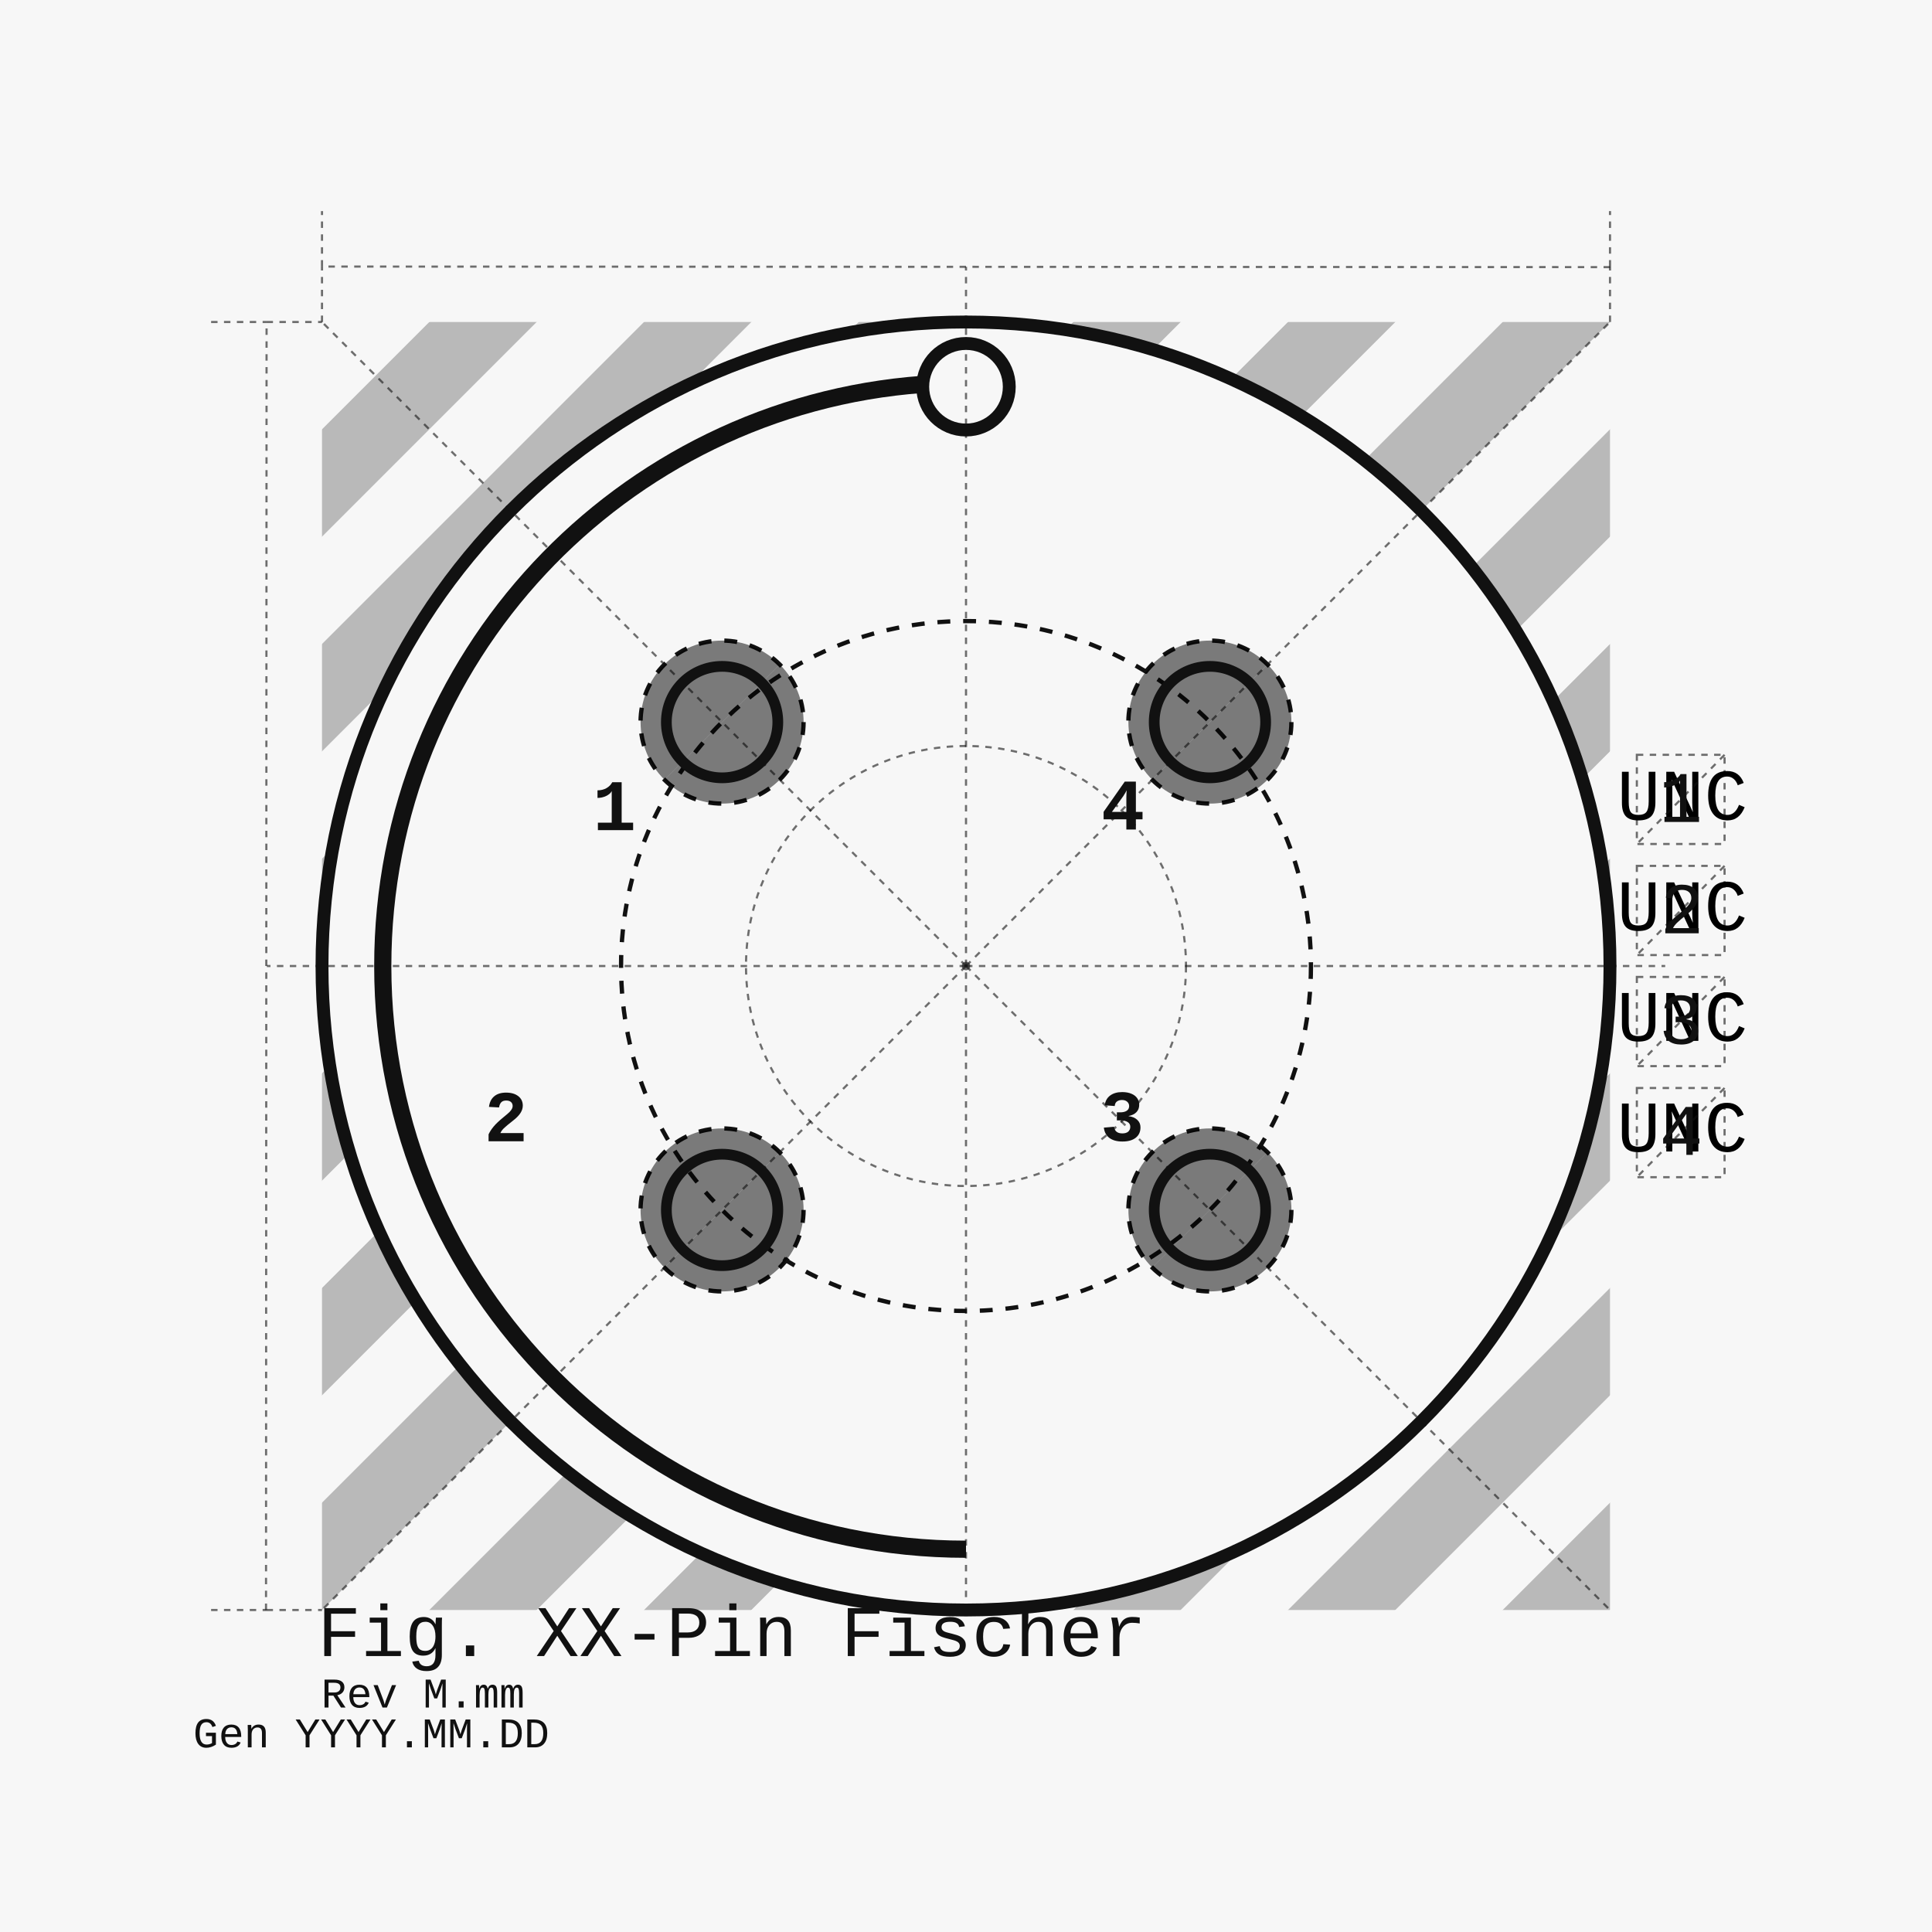
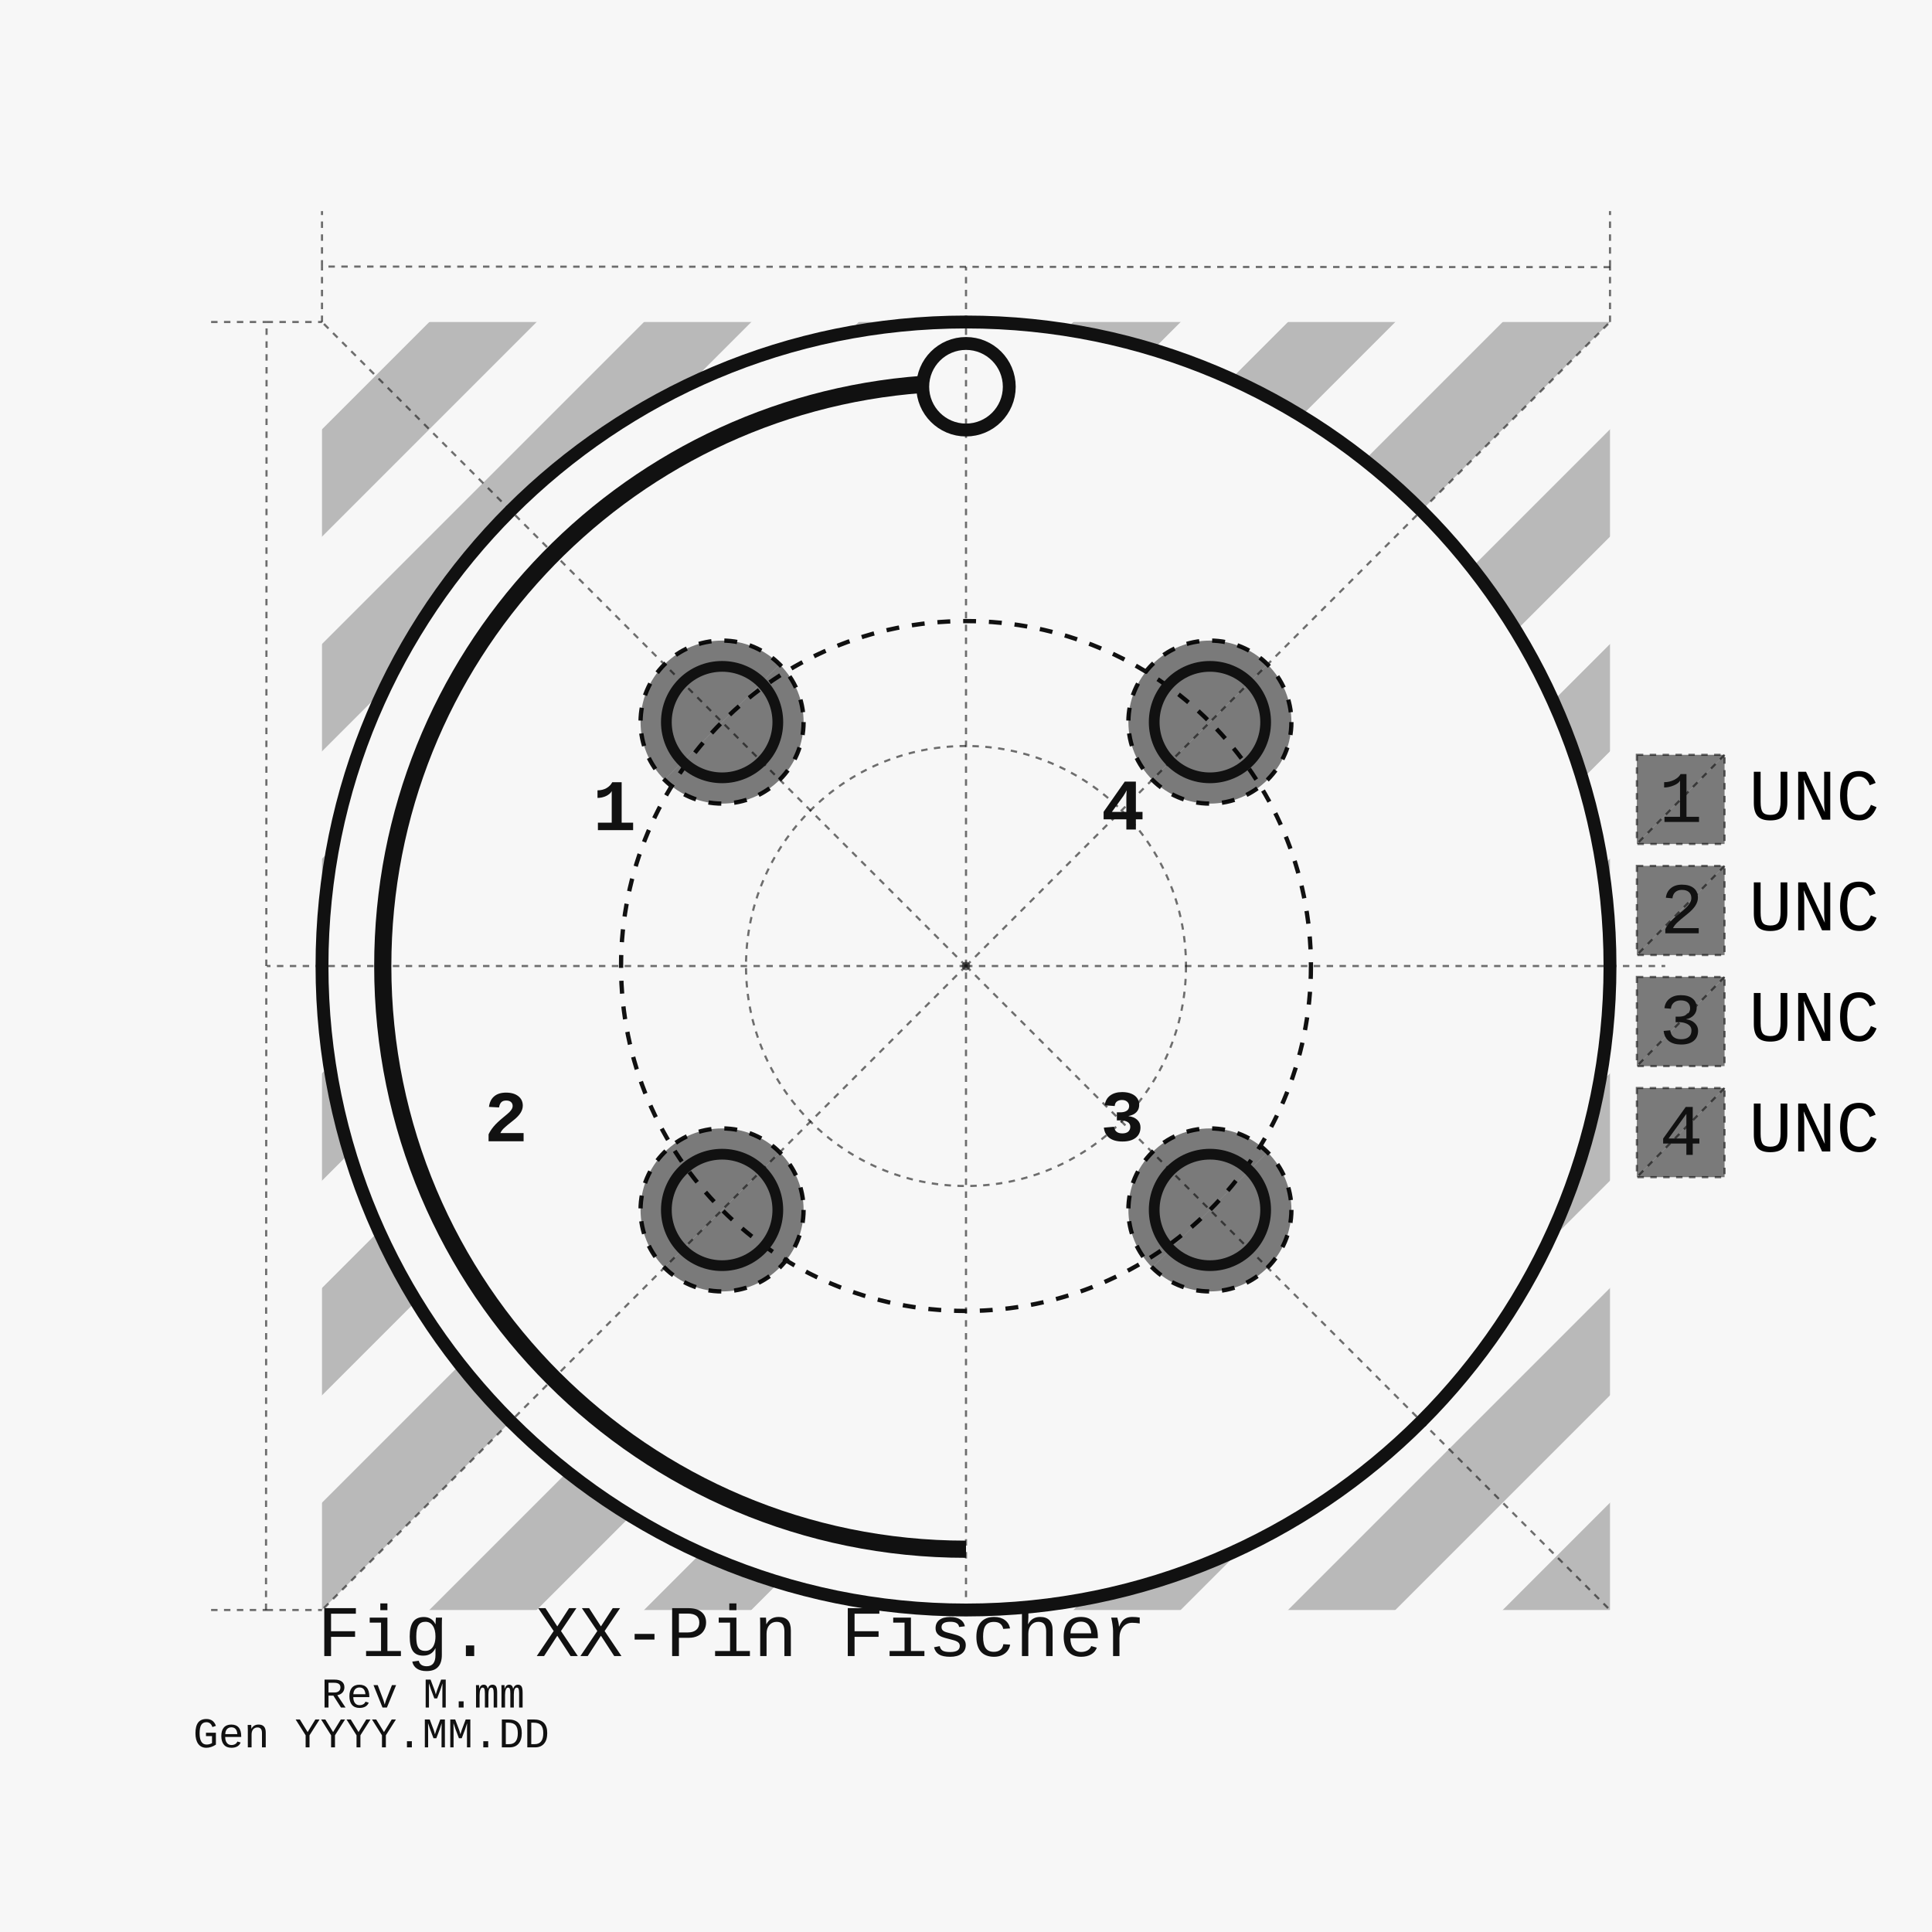
<svg xmlns="http://www.w3.org/2000/svg" xmlns:xlink="http://www.w3.org/1999/xlink" width="450mm" height="450mm" viewBox="0 0 450 450" version="1.1" id="svg5">
  <style id="style16364">
.measure-arrow
{
}
.measure-label
{

}
.measure-line
{
}</style>
  <defs id="defs2">
    <pattern xlink:href="#Strips1_1" id="pattern7657" patternTransform="matrix(17.67767,3.0853353e-7,-3.0853354e-7,17.67767,265.1651,-742.4621)" />
    <pattern patternUnits="userSpaceOnUse" width="2" height="1" patternTransform="translate(0,0) scale(10,10)" id="Strips1_1">
      <rect style="fill:black;stroke:none" x="0" y="-0.5" width="1" height="2" id="rect4273" />
    </pattern>
    <linearGradient id="linearGradient13681">
      <stop style="stop-color:#000000;stop-opacity:1;" offset="0" id="stop13679" />
    </linearGradient>
    <clipPath clipPathUnits="userSpaceOnUse" id="clipPath7685">
      <rect style="opacity:1;fill:#ffffff;fill-opacity:1;stroke:none;stroke-width:2;stroke-linecap:butt;stroke-dasharray:none;stroke-opacity:1" id="rect7687" width="300" height="300" x="2.5722047e-06" y="450" transform="rotate(-45)" />
    </clipPath>
  </defs>
  <g id="background" transform="translate(75,-375)" style="display:inline">
    <rect style="fill:#f7f7f7;fill-opacity:1;stroke:none;stroke-width:4;stroke-linecap:butt;stroke-dasharray:none" id="base_color" width="450" height="450" x="-75" y="377.91" transform="translate(5.4583333e-6,-2.910401)" />
    <rect style="opacity:0.25;fill:url(#pattern7657);fill-opacity:1;stroke:none;stroke-width:3.536;stroke-linecap:butt;stroke-dasharray:none;stroke-opacity:1" id="rect5359" width="530.33" height="530.33" x="265.165" y="53.033" transform="rotate(45)" clip-path="url(#clipPath7685)" />
  </g>
  <g id="figure_base" style="display:inline" transform="translate(75.00001,-377.9104)">
    <circle style="display:inline;fill:#f7f7f7;fill-opacity:1;stroke:#111111;stroke-width:3;stroke-linecap:round" id="fig_ring" cx="150" cy="602.91" r="150" />
    <circle style="fill:#f7f7f7;fill-opacity:1;stroke:#111111;stroke-width:3;stroke-linecap:round;stroke-dasharray:none;stroke-opacity:1" id="fig_dot" cx="150" cy="467.99" r="10.079" />
    <path id="fig_shield" style="display:inline;fill:none;fill-opacity:1;stroke:#111111;stroke-width:4;stroke-linecap:butt;stroke-dasharray:none;stroke-opacity:1" d="m 139.942,467.435 c -70.329,5.148 -125.789,63.833 -125.789,135.476 1.7e-4,75.026 60.821,135.847 135.848,135.847" />
    <path id="fig_pin_out_ring" style="display:inline;fill:none;stroke:#111111;stroke-width:1;stroke-dasharray:3, 3;stroke-dashoffset:0" d="m 230.345,602.914 a 80.345,80.345 0 0 1 -80.345,80.345 80.345,80.345 0 0 1 -80.345,-80.345 80.345,80.345 0 0 1 80.345,-80.345 80.345,80.345 0 0 1 80.345,80.345 z" />
    <circle style="display:inline;fill:none;fill-opacity:1;stroke:#111111;stroke-width:1;stroke-linecap:butt;stroke-dasharray:3, 3;stroke-dashoffset:0;stroke-opacity:1" id="pin_4_out_c" cx="206.806" cy="546.1" r="18.986" />
    <circle style="display:inline;fill:none;fill-opacity:1;stroke:#111111;stroke-width:1;stroke-linecap:butt;stroke-dasharray:3, 3;stroke-dashoffset:0;stroke-opacity:1" id="pin_3_out_c" cx="206.808" cy="659.724" r="18.986" />
    <circle style="display:inline;fill:none;fill-opacity:1;stroke:#111111;stroke-width:1;stroke-linecap:butt;stroke-dasharray:3, 3;stroke-dashoffset:0;stroke-opacity:1" id="pin_2_out_c" cx="93.182" cy="659.725" r="18.986" />
    <circle style="display:inline;fill:none;fill-opacity:1;stroke:#111111;stroke-width:1;stroke-linecap:butt;stroke-dasharray:3, 3;stroke-dashoffset:0;stroke-opacity:1" id="pin_1_out_c" cx="93.183" cy="546.099" r="18.986" />
  </g>
  <g id="draft_lines" style="display:inline">
    <path style="display:inline;fill:none;stroke:#111111;stroke-width:0.5;stroke-linecap:butt;stroke-linejoin:miter;stroke-dasharray:1.5, 1.5;stroke-dashoffset:0;stroke-opacity:0.6" d="M 225.002,225.004 H 387.854" id="deg_0" />
    <path style="display:inline;fill:none;stroke:#111111;stroke-width:0.5;stroke-linecap:butt;stroke-linejoin:miter;stroke-dasharray:1.5, 1.5;stroke-dashoffset:0;stroke-opacity:0.6" d="M 225.002,225.004 375,75" id="path1067" />
    <path style="display:inline;fill:none;stroke:#111111;stroke-width:0.5;stroke-linecap:butt;stroke-linejoin:miter;stroke-dasharray:1.5, 1.5;stroke-dashoffset:0;stroke-opacity:0.6" d="M 225.002,225.004 V 62.152" id="deg_90" />
    <path style="display:inline;fill:none;stroke:#111111;stroke-width:0.5;stroke-linecap:butt;stroke-linejoin:miter;stroke-dasharray:1.5, 1.5;stroke-dashoffset:0;stroke-opacity:0.6" d="M 225.002,225.004 75,75" id="deg_165" />
    <path style="display:inline;fill:none;stroke:#111111;stroke-width:0.5;stroke-linecap:butt;stroke-linejoin:miter;stroke-dasharray:1.5, 1.5;stroke-dashoffset:0;stroke-opacity:0.6" d="M 225.002,225.004 H 62.151" id="deg_180" />
    <path style="display:inline;fill:none;stroke:#111111;stroke-width:0.5;stroke-linecap:butt;stroke-linejoin:miter;stroke-dasharray:1.5, 1.5;stroke-dashoffset:0;stroke-opacity:0.6" d="M 225.002,225.004 75,375" id="deg_255" />
    <path style="display:inline;fill:none;stroke:#111111;stroke-width:0.5;stroke-linecap:butt;stroke-linejoin:miter;stroke-dasharray:1.5, 1.5;stroke-dashoffset:0;stroke-opacity:0.6" d="M 225,375 V 225" id="deg_270" />
    <path style="display:inline;fill:none;stroke:#111111;stroke-width:0.5;stroke-linecap:butt;stroke-linejoin:miter;stroke-dasharray:1.5, 1.5;stroke-dashoffset:0;stroke-opacity:0.6" d="M 225.002,225.004 375,375" id="deg_315" />
    <circle style="display:inline;fill:#111111;fill-opacity:0.6;stroke:none;stroke-width:5;stroke-linecap:butt;stroke-dasharray:none;stroke-opacity:1" id="center_point" cx="225" cy="225" r="1" />
    <circle style="display:inline;fill:none;fill-opacity:1;stroke:#111111;stroke-width:0.5;stroke-linecap:butt;stroke-dasharray:1.5, 1.5;stroke-dashoffset:0;stroke-opacity:0.6" id="outer_text" cx="225" cy="225" r="51.242" />
    <g id="horizontal" style="stroke:#111111;stroke-width:0.5;stroke-dasharray:1.5, 1.5;stroke-dashoffset:0;stroke-opacity:0.6" transform="translate(3.6438572e-6,600.0001)">
      <path style="display:inline;fill:none;stroke:#111111;stroke-width:0.5;stroke-linecap:butt;stroke-linejoin:miter;stroke-dasharray:1.5, 1.5;stroke-dashoffset:0;stroke-opacity:0.6" d="M 375,-537.782 75,-537.915" id="sparh" />
      <g id="l_upright" style="stroke:#111111;stroke-width:0.5;stroke-dasharray:1.5, 1.5;stroke-dashoffset:0;stroke-opacity:0.6">
        <path style="fill:none;stroke:#111111;stroke-width:0.5;stroke-linecap:butt;stroke-linejoin:miter;stroke-dasharray:1.5, 1.5;stroke-dashoffset:0;stroke-opacity:0.6" d="m 75,-525 v -12.915" id="lbottom" />
        <path style="fill:none;stroke:#111111;stroke-width:0.5;stroke-linecap:butt;stroke-linejoin:miter;stroke-dasharray:1.5, 1.5;stroke-dashoffset:0;stroke-opacity:0.6" d="m 75,-537.915 v -12.915" id="ltop" />
      </g>
      <g id="r_upright" style="stroke:#111111;stroke-width:0.5;stroke-dasharray:1.5, 1.5;stroke-dashoffset:0;stroke-opacity:0.6" transform="translate(300.0001)">
        <path style="fill:none;stroke:#111111;stroke-width:0.5;stroke-linecap:butt;stroke-linejoin:miter;stroke-dasharray:1.5, 1.5;stroke-dashoffset:0;stroke-opacity:0.6" d="m 75,-525 v -12.915" id="rbottom" />
        <path style="fill:none;stroke:#111111;stroke-width:0.5;stroke-linecap:butt;stroke-linejoin:miter;stroke-dasharray:1.5, 1.5;stroke-dashoffset:0;stroke-opacity:0.6" d="m 75,-537.915 v -12.915" id="rtop" />
      </g>
    </g>
    <g id="vertical" style="stroke:#111111;stroke-width:0.5;stroke-dasharray:1.5, 1.5;stroke-dashoffset:0;stroke-opacity:0.6" transform="translate(-325.8292,600.0001)">
      <path style="display:inline;fill:none;stroke:#111111;stroke-width:0.5;stroke-linecap:butt;stroke-linejoin:miter;stroke-dasharray:1.5, 1.5;stroke-dashoffset:0;stroke-opacity:0.6" d="m 387.788,-225 0.133,-300" id="vspar" />
      <g id="t_upright" style="stroke:#111111;stroke-width:0.5;stroke-dasharray:1.5, 1.5;stroke-dashoffset:0;stroke-opacity:0.6" transform="rotate(90,225,-375)">
        <path style="fill:none;stroke:#111111;stroke-width:0.5;stroke-linecap:butt;stroke-linejoin:miter;stroke-dasharray:1.5, 1.5;stroke-dashoffset:0;stroke-opacity:0.6" d="m 75,-525 v -12.915" id="left" />
        <path style="fill:none;stroke:#111111;stroke-width:0.5;stroke-linecap:butt;stroke-linejoin:miter;stroke-dasharray:1.5, 1.5;stroke-dashoffset:0;stroke-opacity:0.6" d="m 75,-537.915 v -12.915" id="right" />
      </g>
      <g id="b_upright" style="stroke:#111111;stroke-width:0.5;stroke-dasharray:1.5, 1.5;stroke-dashoffset:0;stroke-opacity:0.6" transform="rotate(90,75,-225)">
        <path style="fill:none;stroke:#111111;stroke-width:0.5;stroke-linecap:butt;stroke-linejoin:miter;stroke-dasharray:1.5, 1.5;stroke-dashoffset:0;stroke-opacity:0.6" d="m 75,-525 v -12.915" id="path48" />
        <path style="fill:none;stroke:#111111;stroke-width:0.5;stroke-linecap:butt;stroke-linejoin:miter;stroke-dasharray:1.5, 1.5;stroke-dashoffset:0;stroke-opacity:0.6" d="m 75,-537.915 v -12.915" id="path50" />
      </g>
    </g>
  </g>
  <g id="pin_color" style="fill:#000000;fill-opacity:0.505" transform="matrix(1.25,0,0,1.25,-311.8498,-90.11897)">
    <g id="pin_1_color" style="display:inline;fill:#000000;fill-opacity:0.505" transform="matrix(1.5,0,0,1.5,-49.33227,-739.3142)">
      <path id="pin_1_color_top" style="display:inline;fill:#000000;fill-opacity:0.505;stroke:none;stroke-width:1;stroke-linecap:butt;stroke-dasharray:3, 3;stroke-dashoffset:0;stroke-opacity:1" d="m 296.069,623.481 a 10.126,10.126 0 0 0 -14.32,10e-6 10.126,10.126 0 0 0 3.6e-4,14.32 z" />
      <path id="pin_1_color_bot" style="display:inline;fill:#000000;fill-opacity:0.505;stroke:none;stroke-width:1;stroke-linecap:butt;stroke-dasharray:3, 3;stroke-dashoffset:0;stroke-opacity:1" d="m 296.069,623.481 a 10.126,10.126 0 0 1 0,14.32 10.126,10.126 0 0 1 -14.32,-3.6e-4 z" />
    </g>
    <g id="pin_2_color" style="display:inline;fill:#000000;fill-opacity:0.505" transform="matrix(1.5,0,0,1.5,-48.60922,-648.6337)">
      <path id="pin_2_color_top" style="display:inline;fill:#000000;fill-opacity:0.505;stroke:none;stroke-width:1;stroke-linecap:butt;stroke-dasharray:3, 3;stroke-dashoffset:0;stroke-opacity:1" d="m 295.586,623.628 a 10.126,10.126 0 0 0 -14.32,10e-6 10.126,10.126 0 0 0 3.6e-4,14.32 z" />
      <path id="pin_2_color_bot" style="display:inline;fill:#000000;fill-opacity:0.505;stroke:none;stroke-width:1;stroke-linecap:butt;stroke-dasharray:3, 3;stroke-dashoffset:0;stroke-opacity:1" d="m 295.586,623.628 a 10.126,10.126 0 0 1 0,14.32 10.126,10.126 0 0 1 -14.32,-3.6e-4 z" />
    </g>
    <g id="pin_3_color" style="display:inline;fill:#000000;fill-opacity:0.505" transform="matrix(1.5,0,0,1.5,42.29167,-648.6348)">
      <path id="pin_3_color_top" style="display:inline;fill:#000000;fill-opacity:0.505;stroke:none;stroke-width:1;stroke-linecap:butt;stroke-dasharray:3, 3;stroke-dashoffset:0;stroke-opacity:1" d="m 295.586,623.628 a 10.126,10.126 0 0 0 -14.32,10e-6 10.126,10.126 0 0 0 3.6e-4,14.32 z" />
      <path id="pin_3_color_bot" style="display:inline;fill:#000000;fill-opacity:0.505;stroke:none;stroke-width:1;stroke-linecap:butt;stroke-dasharray:3, 3;stroke-dashoffset:0;stroke-opacity:1" d="m 295.586,623.628 a 10.126,10.126 0 0 1 0,14.32 10.126,10.126 0 0 1 -14.32,-3.6e-4 z" />
    </g>
    <g id="pin_4_color" style="display:inline;fill:#000000;fill-opacity:0.505" transform="matrix(1.5,0,0,1.5,42.29067,-739.5336)">
      <path id="pin_4_color_top" style="display:inline;fill:#000000;fill-opacity:0.505;stroke:none;stroke-width:1;stroke-linecap:butt;stroke-dasharray:3, 3;stroke-dashoffset:0;stroke-opacity:1" d="m 295.586,623.628 a 10.126,10.126 0 0 0 -14.32,10e-6 10.126,10.126 0 0 0 3.6e-4,14.32 z" />
      <path id="pin_4_color_bot" style="display:inline;fill:#000000;fill-opacity:0.505;stroke:none;stroke-width:1;stroke-linecap:butt;stroke-dasharray:3, 3;stroke-dashoffset:0;stroke-opacity:1" d="m 295.586,623.628 a 10.126,10.126 0 0 1 0,14.32 10.126,10.126 0 0 1 -14.32,-3.6e-4 z" />
    </g>
  </g>
  <g id="pin_symbol" transform="translate(75.00001,-377.9104)" style="display:inline">
    <g id="g12885" transform="translate(-56.81067,-89.78592)">
      <circle style="fill:none;fill-opacity:1;stroke:#111111;stroke-width:2.5;stroke-linecap:butt;stroke-dasharray:none;stroke-dashoffset:0;stroke-opacity:1" id="pin_1_symbol" cx="150" cy="635.886" r="12.98" />
      <text xml:space="preserve" style="font-style:normal;font-variant:normal;font-weight:bold;font-stretch:normal;font-size:16.933px;line-height:1.25;font-family:'Courier New';-inkscape-font-specification:'Courier New Bold';text-align:center;text-anchor:middle;fill:#111111;fill-opacity:1;stroke-width:0.265" x="170.644" y="661.044" id="pin_1_text">
        <tspan id="tspan28165" style="font-style:normal;font-variant:normal;font-weight:bold;font-stretch:normal;font-family:'Courier New';-inkscape-font-specification:'Courier New Bold';text-align:center;text-anchor:middle;fill:#111111;fill-opacity:1;stroke-width:0.265" x="170.644" y="661.044">1</tspan>
        <tspan style="font-style:normal;font-variant:normal;font-weight:bold;font-stretch:normal;font-family:'Courier New';-inkscape-font-specification:'Courier New Bold';text-align:center;text-anchor:middle;fill:#111111;fill-opacity:1;stroke-width:0.265" x="170.644" y="682.211" id="tspan28167" />
      </text>
    </g>
    <g id="g12883" transform="translate(-85.3647,73.30082)">
      <circle style="display:inline;fill:none;fill-opacity:1;stroke:#111111;stroke-width:2.5;stroke-linecap:butt;stroke-dasharray:none;stroke-dashoffset:0;stroke-opacity:1" id="pin_2_symbol" cx="178.553" cy="586.426" r="12.98" />
      <text xml:space="preserve" style="font-style:normal;font-variant:normal;font-weight:bold;font-stretch:normal;font-size:16.933px;line-height:1.25;font-family:'Courier New';-inkscape-font-specification:'Courier New Bold';text-align:end;text-anchor:end;fill:#111111;fill-opacity:1;stroke-width:0.265" x="204.436" y="570.428" id="pin_2_text">
        <tspan id="tspan28171" style="font-style:normal;font-variant:normal;font-weight:bold;font-stretch:normal;font-family:'Courier New';-inkscape-font-specification:'Courier New Bold';text-align:end;text-anchor:end;fill:#111111;fill-opacity:1;stroke-width:0.265" x="204.436" y="570.428">2</tspan>
      </text>
    </g>
    <g id="g12881" transform="translate(85.36681,73.2997)">
      <circle style="fill:none;fill-opacity:1;stroke:#111111;stroke-width:2.5;stroke-linecap:butt;stroke-dasharray:none;stroke-dashoffset:0;stroke-opacity:1" id="pin_3_symbol" cx="121.447" cy="586.425" r="12.98" />
      <text xml:space="preserve" style="font-style:normal;font-variant:normal;font-weight:bold;font-stretch:normal;font-size:16.933px;line-height:1.25;font-family:'Courier New';-inkscape-font-specification:'Courier New Bold';fill:#111111;fill-opacity:1;stroke-width:0.265" x="95.975" y="570.305" id="pin_3_text">
        <tspan id="tspan28175" style="font-style:normal;font-variant:normal;font-weight:bold;font-stretch:normal;font-family:'Courier New';-inkscape-font-specification:'Courier New Bold';fill:#111111;fill-opacity:1;stroke-width:0.265" x="95.975" y="570.305">3</tspan>
      </text>
    </g>
    <g id="g12879" transform="translate(140.6037,-105.1857)">
      <circle style="display:inline;fill:none;fill-opacity:1;stroke:#111111;stroke-width:2.5;stroke-linecap:butt;stroke-dasharray:none;stroke-dashoffset:0;stroke-opacity:1" id="pin_4_symbol" cx="66.209" cy="651.287" r="12.98" />
      <text xml:space="preserve" style="font-style:normal;font-variant:normal;font-weight:bold;font-stretch:normal;font-size:16.933px;line-height:1.25;font-family:'Courier New';-inkscape-font-specification:'Courier New Bold';fill:#111111;fill-opacity:1;stroke-width:0.265" x="40.854" y="676.308" id="pin_4_text">
        <tspan id="tspan28179" style="font-style:normal;font-variant:normal;font-weight:bold;font-stretch:normal;font-family:'Courier New';-inkscape-font-specification:'Courier New Bold';fill:#111111;fill-opacity:1;stroke-width:0.265" x="40.854" y="676.308">4</tspan>
      </text>
    </g>
  </g>
  <g id="figure_info" style="display:inline">
    <text xml:space="preserve" style="font-style:normal;font-variant:normal;font-weight:normal;font-stretch:normal;font-size:9.878px;line-height:1.25;font-family:'Courier New';-inkscape-font-specification:'Courier New';display:inline;fill:#111111;fill-opacity:1;stroke-width:0.265" x="157.605" y="406.996" id="gen_timestamp">
      <tspan id="gen_timestamp_tspan" style="font-style:normal;font-variant:normal;font-weight:normal;font-stretch:normal;font-size:9.878px;font-family:'Courier New';-inkscape-font-specification:'Courier New';text-align:end;text-anchor:end;fill:#111111;fill-opacity:1;stroke-width:0.265" x="157.605" y="406.996">Gen YYYY.MM.DD</tspan>
    </text>
    <text xml:space="preserve" style="font-style:normal;font-variant:normal;font-weight:normal;font-stretch:normal;font-size:9.878px;line-height:1.25;font-family:'Courier New';-inkscape-font-specification:'Courier New';text-align:start;text-anchor:start;display:inline;fill:#111111;fill-opacity:1;stroke-width:0.265" x="74.811" y="397.715" id="rev_num">
      <tspan id="rev_num_tspan" style="font-style:normal;font-variant:normal;font-weight:normal;font-stretch:normal;font-size:9.878px;font-family:'Courier New';-inkscape-font-specification:'Courier New';text-align:start;text-anchor:start;fill:#111111;fill-opacity:1;stroke-width:0.265" x="74.811" y="397.715">Rev M.mm</tspan>
    </text>
    <text xml:space="preserve" style="font-size:16.933px;line-height:1.25;font-family:Cambria;-inkscape-font-specification:Cambria;text-align:end;text-anchor:end;display:inline;fill:#111111;fill-opacity:1;stroke-width:0.265" x="-116.884" y="385.724" id="fig_name">
      <tspan id="fig_name_tspan" style="font-style:normal;font-variant:normal;font-weight:normal;font-stretch:normal;font-family:'Courier New';-inkscape-font-specification:'Courier New';text-align:start;text-anchor:start;fill:#111111;fill-opacity:1;stroke-width:0.265" x="73.921" y="385.724">Fig. XX-Pin Fischer</tspan>
    </text>
  </g>
-   <g id="pin_labels" transform="translate(-17.03488,90.5442)" style="display:inline">
-     <g id="pin_1" transform="translate(487.7502,-377.9104)">
+   <g id="g5075" transform="translate(-17.03487,90.5442)">
+     <g id="g1924" transform="translate(487.7502,-377.9104)">
      <rect style="fill:#98ebff;fill-opacity:0;stroke:#111111;stroke-width:0.5;stroke-dasharray:1.5, 1.5;stroke-dashoffset:0;stroke-opacity:0.6" id="rect18486" width="20.433" height="20.773" x="-89.463" y="463.175" />
-       <text xml:space="preserve" style="font-size:16.933px;line-height:1.25;font-family:Cambria;-inkscape-font-specification:Cambria;text-align:end;text-anchor:end;stroke-width:0.265" x="-32.808" y="478.286" id="text18502">
-         <tspan id="pin_1_label_text" style="font-style:normal;font-variant:normal;font-weight:normal;font-stretch:normal;font-family:'Courier New';-inkscape-font-specification:'Courier New';text-align:end;text-anchor:end;stroke-width:0.265" x="-32.808" y="478.286">UNC</tspan>
-       </text>
-       <text xml:space="preserve" style="font-size:16.933px;line-height:1.25;font-family:Cambria;-inkscape-font-specification:Cambria;fill:#111111;fill-opacity:1;stroke-width:0.265" x="-84.324" y="478.82" id="text18546">
-         <tspan id="tspan18544" style="font-style:normal;font-variant:normal;font-weight:normal;font-stretch:normal;font-family:'Courier New';-inkscape-font-specification:'Courier New';fill:#111111;fill-opacity:1;stroke-width:0.265" x="-84.324" y="478.82">1</tspan>
+       <text xml:space="preserve" style="font-size:16.933px;line-height:1.25;font-family:Cambria;-inkscape-font-specification:Cambria;text-align:start;text-anchor:start;stroke-width:0.265" x="-92.117" y="478.286" id="text18502">
+         <tspan id="pin_1_label_text" style="font-style:normal;font-variant:normal;font-weight:normal;font-stretch:normal;font-family:'Courier New';-inkscape-font-specification:'Courier New';text-align:start;text-anchor:start;stroke-width:0.265" x="-63.385" y="478.286">UNC</tspan>
      </text>
      <path style="display:inline;fill:none;stroke:#111111;stroke-width:0.5;stroke-linecap:butt;stroke-linejoin:miter;stroke-dasharray:1.5, 1.5;stroke-dashoffset:0;stroke-opacity:0.6" d="m -69.031,463.175 -20.433,20.773" id="path18604" />
    </g>
-     <g id="pin_2" transform="translate(487.7502,-377.9104)">
+     <g id="g1932" transform="translate(487.7502,-377.9104)">
      <rect style="display:inline;fill:#98ebff;fill-opacity:0;stroke:#111111;stroke-width:0.5;stroke-dasharray:1.5, 1.5;stroke-dashoffset:0;stroke-opacity:0.6" id="rect18490" width="20.433" height="20.773" x="-89.463" y="489.045" />
-       <text xml:space="preserve" style="font-size:16.933px;line-height:1.25;font-family:Cambria;-inkscape-font-specification:Cambria;text-align:end;text-anchor:end;display:inline;stroke-width:0.265" x="-32.808" y="504.045" id="text18506">
-         <tspan id="pin_2_label_text" style="font-style:normal;font-variant:normal;font-weight:normal;font-stretch:normal;font-family:'Courier New';-inkscape-font-specification:'Courier New';text-align:end;text-anchor:end;stroke-width:0.265" x="-32.808" y="504.045">UNC</tspan>
-       </text>
-       <text xml:space="preserve" style="font-style:normal;font-variant:normal;font-weight:normal;font-stretch:normal;font-size:16.933px;line-height:1.25;font-family:'Courier New';-inkscape-font-specification:'Courier New';fill:#111111;fill-opacity:1;stroke-width:0.265" x="-84.018" y="504.744" id="text18550">
-         <tspan id="tspan18548" style="font-style:normal;font-variant:normal;font-weight:normal;font-stretch:normal;font-family:'Courier New';-inkscape-font-specification:'Courier New';fill:#111111;fill-opacity:1;stroke-width:0.265" x="-84.018" y="504.744">2</tspan>
+       <text xml:space="preserve" style="font-size:16.933px;line-height:1.25;font-family:Cambria;-inkscape-font-specification:Cambria;text-align:start;text-anchor:start;display:inline;stroke-width:0.265" x="-92.117" y="504.045" id="text18506">
+         <tspan id="pin_2_label_text" style="font-style:normal;font-variant:normal;font-weight:normal;font-stretch:normal;font-family:'Courier New';-inkscape-font-specification:'Courier New';text-align:start;text-anchor:start;stroke-width:0.265" x="-63.385" y="504.045">UNC</tspan>
      </text>
      <path style="fill:none;stroke:#111111;stroke-width:0.5;stroke-linecap:butt;stroke-linejoin:miter;stroke-dasharray:1.5, 1.5;stroke-dashoffset:0;stroke-opacity:0.6" d="m -69.031,489.044 -20.433,20.773" id="path18606" />
    </g>
-     <g id="pin_3" transform="translate(487.7502,-377.9104)">
+     <g id="g1940" transform="translate(487.7502,-377.9104)">
      <rect style="fill:#98ebff;fill-opacity:0;stroke:#111111;stroke-width:0.5;stroke-dasharray:1.5, 1.5;stroke-dashoffset:0;stroke-opacity:0.6" id="rect18496" width="20.433" height="20.773" x="-89.463" y="514.914" />
-       <text xml:space="preserve" style="font-size:16.933px;line-height:1.25;font-family:Cambria;-inkscape-font-specification:Cambria;text-align:end;text-anchor:end;display:inline;stroke-width:0.265" x="-32.808" y="529.804" id="text18510">
-         <tspan id="pin_3_label_text" style="font-style:normal;font-variant:normal;font-weight:normal;font-stretch:normal;font-family:'Courier New';-inkscape-font-specification:'Courier New';text-align:end;text-anchor:end;stroke-width:0.265" x="-32.808" y="529.804">UNC</tspan>
-       </text>
-       <text xml:space="preserve" style="font-style:normal;font-variant:normal;font-weight:normal;font-stretch:normal;font-size:16.933px;line-height:1.25;font-family:'Courier New';-inkscape-font-specification:'Courier New';fill:#111111;fill-opacity:1;stroke-width:0.265" x="-84.291" y="530.489" id="text18554">
-         <tspan id="tspan18552" style="font-style:normal;font-variant:normal;font-weight:normal;font-stretch:normal;font-family:'Courier New';-inkscape-font-specification:'Courier New';fill:#111111;fill-opacity:1;stroke-width:0.265" x="-84.291" y="530.489">3</tspan>
+       <text xml:space="preserve" style="font-size:16.933px;line-height:1.25;font-family:Cambria;-inkscape-font-specification:Cambria;text-align:start;text-anchor:start;display:inline;stroke-width:0.265" x="-92.117" y="529.804" id="text18510">
+         <tspan id="pin_3_label_text" style="font-style:normal;font-variant:normal;font-weight:normal;font-stretch:normal;font-family:'Courier New';-inkscape-font-specification:'Courier New';text-align:start;text-anchor:start;stroke-width:0.265" x="-63.385" y="529.804">UNC</tspan>
      </text>
      <path style="fill:none;stroke:#111111;stroke-width:0.5;stroke-linecap:butt;stroke-linejoin:miter;stroke-dasharray:1.5, 1.5;stroke-dashoffset:0;stroke-opacity:0.6" d="m -69.031,514.914 -20.433,20.773" id="path18608" />
    </g>
-     <g id="pin_4" transform="translate(487.7502,-377.9104)">
+     <g id="g1948" transform="translate(487.7502,-377.9104)">
      <rect style="fill:none;fill-opacity:1;stroke:#111111;stroke-width:0.5;stroke-dasharray:1.5, 1.5;stroke-dashoffset:0;stroke-opacity:0.6" id="rect18470" width="20.433" height="20.773" x="-89.463" y="540.784" />
-       <text xml:space="preserve" style="font-size:16.933px;line-height:1.25;font-family:Cambria;-inkscape-font-specification:Cambria;text-align:end;text-anchor:end;stroke-width:0.265" x="-32.808" y="555.562" id="text18514">
-         <tspan id="pin_4_label_text" style="font-style:normal;font-variant:normal;font-weight:normal;font-stretch:normal;font-family:'Courier New';-inkscape-font-specification:'Courier New';text-align:end;text-anchor:end;stroke-width:0.265" x="-32.808" y="555.562">UNC</tspan>
-       </text>
-       <text xml:space="preserve" style="font-style:normal;font-variant:normal;font-weight:normal;font-stretch:normal;font-size:16.933px;line-height:1.25;font-family:'Courier New';-inkscape-font-specification:'Courier New';fill:#111111;fill-opacity:1;stroke-width:0.265" x="-84.195" y="556.359" id="text18558">
-         <tspan id="tspan18556" style="font-style:normal;font-variant:normal;font-weight:normal;font-stretch:normal;font-family:'Courier New';-inkscape-font-specification:'Courier New';fill:#111111;fill-opacity:1;stroke-width:0.265" x="-84.195" y="556.359">4</tspan>
+       <text xml:space="preserve" style="font-size:16.933px;line-height:1.25;font-family:Cambria;-inkscape-font-specification:Cambria;text-align:start;text-anchor:start;stroke-width:0.265" x="-92.117" y="555.562" id="text18514">
+         <tspan id="pin_4_label_text" style="font-style:normal;font-variant:normal;font-weight:normal;font-stretch:normal;font-family:'Courier New';-inkscape-font-specification:'Courier New';text-align:start;text-anchor:start;stroke-width:0.265" x="-63.385" y="555.562">UNC</tspan>
      </text>
      <path style="fill:none;stroke:#111111;stroke-width:0.5;stroke-linecap:butt;stroke-linejoin:miter;stroke-dasharray:1.5, 1.5;stroke-dashoffset:0;stroke-opacity:0.6" d="m -69.031,540.784 -20.433,20.773" id="path18610" />
    </g>
  </g>
+   <g id="pin_label_color" style="display:inline" transform="translate(1.3e-5,90.54415)">
+     <g id="pin_1_label_color">
+       <path style="fill:#000000;fill-opacity:0.505;stroke:none;stroke-width:0.265;stroke-linecap:butt;stroke-linejoin:miter;stroke-dasharray:none;stroke-opacity:1" d="M 381.252,106.038 401.685,85.264 H 381.252 Z" id="pin_1_label_c_top" />
+       <path style="fill:#000000;fill-opacity:0.505;stroke:none;stroke-width:0.265px;stroke-linecap:butt;stroke-linejoin:miter;stroke-opacity:1" d="M 381.252,106.038 401.685,85.264 V 106.038 Z" id="pin_1_label_c_bot" />
+       <text xml:space="preserve" style="font-size:16.933px;line-height:1.25;font-family:Cambria;-inkscape-font-specification:Cambria;fill:#111111;fill-opacity:1;stroke-width:0.265" x="-84.324" y="478.82" id="text18546" transform="translate(470.7154,-377.9104)">
+         <tspan id="tspan18544" style="font-style:normal;font-variant:normal;font-weight:normal;font-stretch:normal;font-family:'Courier New';-inkscape-font-specification:'Courier New';fill:#111111;fill-opacity:1;stroke-width:0.265" x="-84.324" y="478.82">1</tspan>
+       </text>
+     </g>
+     <g id="pin_2_label_color" transform="translate(1.601709e-5,25.86978)">
+       <path style="fill:#000000;fill-opacity:0.505;stroke:none;stroke-width:0.265;stroke-linecap:butt;stroke-linejoin:miter;stroke-dasharray:none;stroke-opacity:1" d="M 381.252,106.038 401.685,85.264 H 381.252 Z" id="pin_2_label_c_top" />
+       <path style="fill:#000000;fill-opacity:0.505;stroke:none;stroke-width:0.265px;stroke-linecap:butt;stroke-linejoin:miter;stroke-opacity:1" d="M 381.252,106.038 401.685,85.264 V 106.038 Z" id="pin_2_label_c_bot" />
+       <text xml:space="preserve" style="font-style:normal;font-variant:normal;font-weight:normal;font-stretch:normal;font-size:16.933px;line-height:1.25;font-family:'Courier New';-inkscape-font-specification:'Courier New';fill:#111111;fill-opacity:1;stroke-width:0.265" x="-84.018" y="504.744" id="text18550" transform="translate(470.7154,-403.7802)">
+         <tspan id="tspan18548" style="font-style:normal;font-variant:normal;font-weight:normal;font-stretch:normal;font-family:'Courier New';-inkscape-font-specification:'Courier New';fill:#111111;fill-opacity:1;stroke-width:0.265" x="-84.018" y="504.744">2</tspan>
+       </text>
+     </g>
+     <g id="pin_3_label_color" transform="translate(1.601709e-5,51.73969)">
+       <path style="fill:#000000;fill-opacity:0.505;stroke:none;stroke-width:0.265;stroke-linecap:butt;stroke-linejoin:miter;stroke-dasharray:none;stroke-opacity:1" d="M 381.252,106.038 401.685,85.264 H 381.252 Z" id="pin_3_label_c_top" />
+       <path style="fill:#000000;fill-opacity:0.505;stroke:none;stroke-width:0.265px;stroke-linecap:butt;stroke-linejoin:miter;stroke-opacity:1" d="M 381.252,106.038 401.685,85.264 V 106.038 Z" id="pin_3_label_c_bot" />
+       <text xml:space="preserve" style="font-style:normal;font-variant:normal;font-weight:normal;font-stretch:normal;font-size:16.933px;line-height:1.25;font-family:'Courier New';-inkscape-font-specification:'Courier New';fill:#111111;fill-opacity:1;stroke-width:0.265" x="-84.291" y="530.489" id="text18554" transform="translate(470.7154,-429.6501)">
+         <tspan id="tspan18552" style="font-style:normal;font-variant:normal;font-weight:normal;font-stretch:normal;font-family:'Courier New';-inkscape-font-specification:'Courier New';fill:#111111;fill-opacity:1;stroke-width:0.265" x="-84.291" y="530.489">3</tspan>
+       </text>
+     </g>
+     <g id="pin_4_label_color" transform="translate(1.601709e-5,77.60944)">
+       <path style="fill:#000000;fill-opacity:0.505;stroke:none;stroke-width:0.265;stroke-linecap:butt;stroke-linejoin:miter;stroke-dasharray:none;stroke-opacity:1" d="M 381.252,106.038 401.685,85.264 H 381.252 Z" id="pin_4_label_c_top" />
+       <path style="fill:#000000;fill-opacity:0.505;stroke:none;stroke-width:0.265px;stroke-linecap:butt;stroke-linejoin:miter;stroke-opacity:1" d="M 381.252,106.038 401.685,85.264 V 106.038 Z" id="pin_4_label_c_bot" />
+       <text xml:space="preserve" style="font-style:normal;font-variant:normal;font-weight:normal;font-stretch:normal;font-size:16.933px;line-height:1.25;font-family:'Courier New';-inkscape-font-specification:'Courier New';fill:#111111;fill-opacity:1;stroke-width:0.265" x="-84.195" y="556.359" id="text18558" transform="translate(470.7154,-455.5198)">
+         <tspan id="tspan18556" style="font-style:normal;font-variant:normal;font-weight:normal;font-stretch:normal;font-family:'Courier New';-inkscape-font-specification:'Courier New';fill:#111111;fill-opacity:1;stroke-width:0.265" x="-84.195" y="556.359">4</tspan>
+       </text>
+     </g>
+   </g>
</svg>
